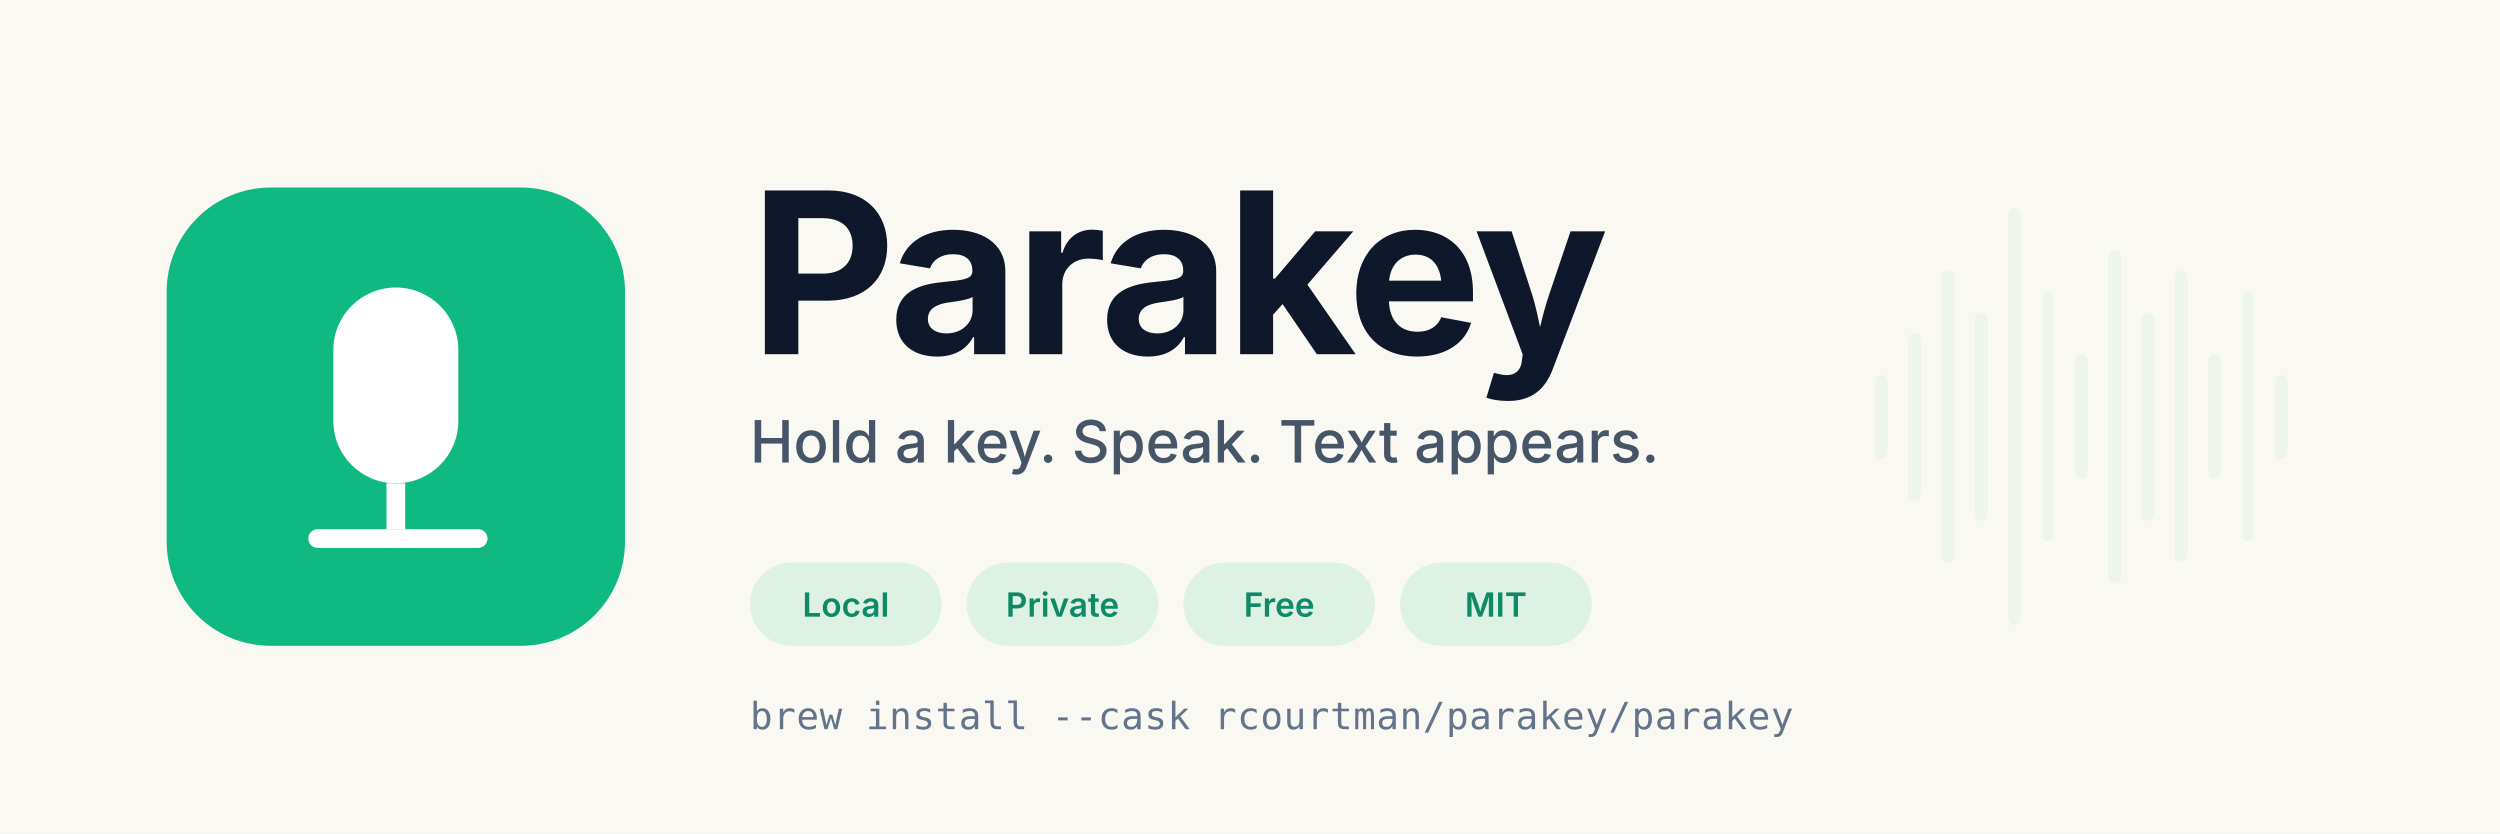
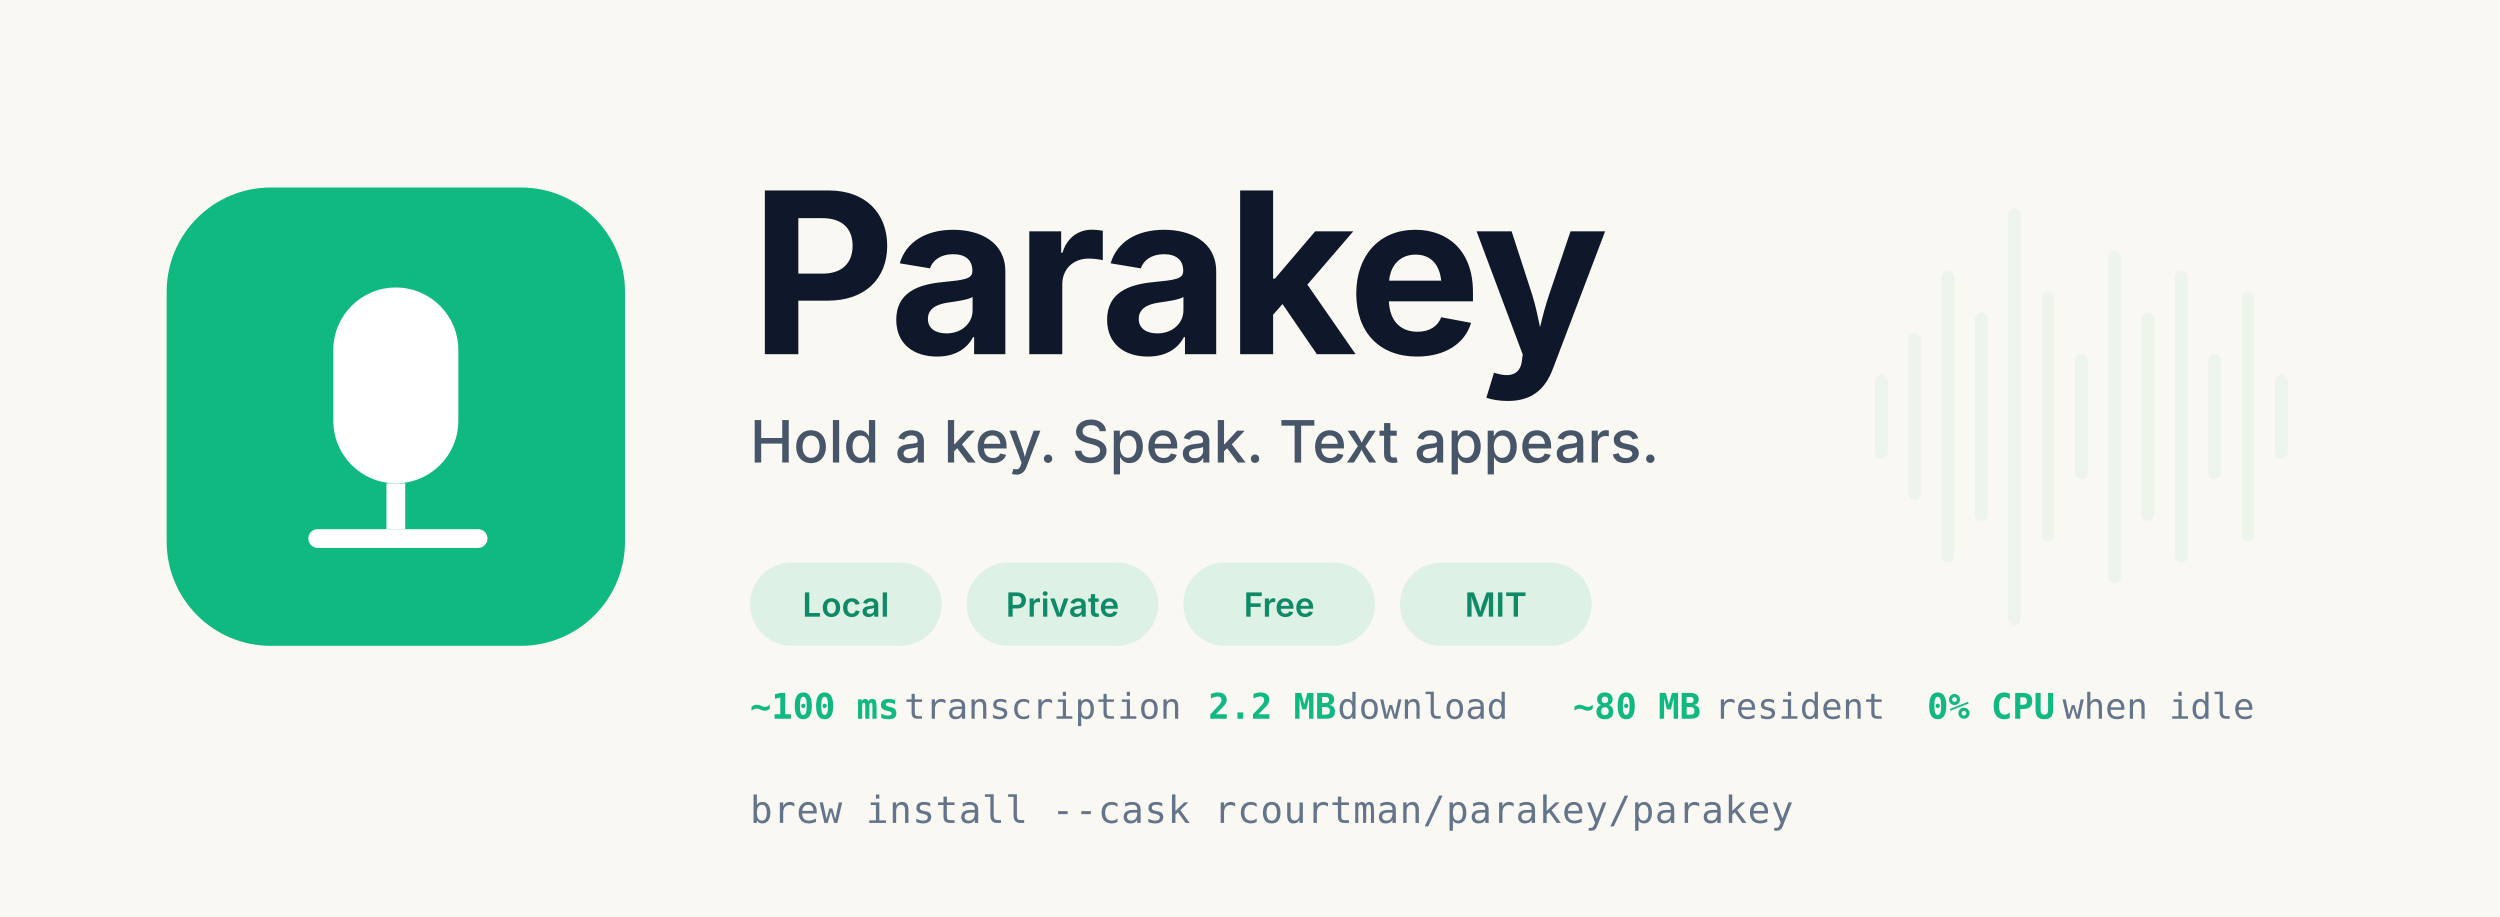
- <svg xmlns="http://www.w3.org/2000/svg" viewBox="0 0 1200 400" font-family="-apple-system, system-ui, 'Helvetica Neue', sans-serif">
-   <rect width="1200" height="400" fill="#FAF8F2" />
+ <svg xmlns="http://www.w3.org/2000/svg" viewBox="0 0 1200 440" font-family="-apple-system, system-ui, 'Helvetica Neue', sans-serif">
+   <rect width="1200" height="440" fill="#FAF8F2" />
  <g opacity="0.06" fill="#10B981">
    <rect x="900" y="180" width="6" height="40" rx="3" />
    <rect x="916" y="160" width="6" height="80" rx="3" />
    <rect x="932" y="130" width="6" height="140" rx="3" />
    <rect x="948" y="150" width="6" height="100" rx="3" />
    <rect x="964" y="100" width="6" height="200" rx="3" />
    <rect x="980" y="140" width="6" height="120" rx="3" />
    <rect x="996" y="170" width="6" height="60" rx="3" />
    <rect x="1012" y="120" width="6" height="160" rx="3" />
    <rect x="1028" y="150" width="6" height="100" rx="3" />
    <rect x="1044" y="130" width="6" height="140" rx="3" />
    <rect x="1060" y="170" width="6" height="60" rx="3" />
    <rect x="1076" y="140" width="6" height="120" rx="3" />
    <rect x="1092" y="180" width="6" height="40" rx="3" />
  </g>
  <g transform="translate(80, 90)">
    <rect width="220" height="220" rx="50" fill="#10B981" />
    <rect x="80" y="48" width="60" height="94" rx="30" fill="#FFFFFF" />
    <rect x="105.5" y="142" width="9" height="22" fill="#FFFFFF" />
    <rect x="68" y="164" width="86" height="9" rx="4.5" fill="#FFFFFF" />
  </g>
  <g transform="translate(360, 0)">
    <text x="0" y="170" font-size="108" font-weight="700" fill="#0F172A" letter-spacing="-2">Parakey</text>
    <text x="0" y="222" font-size="28" font-weight="500" fill="#475569">Hold a key. Speak. Text appears.</text>
    <g transform="translate(0, 270)" font-size="16" font-weight="600">
      <g>
        <rect width="92" height="40" rx="20" fill="#10B981" fill-opacity="0.12" />
        <text x="46" y="26" fill="#0E8A66" text-anchor="middle">Local</text>
      </g>
      <g transform="translate(104, 0)">
        <rect width="92" height="40" rx="20" fill="#10B981" fill-opacity="0.12" />
        <text x="46" y="26" fill="#0E8A66" text-anchor="middle">Private</text>
      </g>
      <g transform="translate(208, 0)">
        <rect width="92" height="40" rx="20" fill="#10B981" fill-opacity="0.12" />
        <text x="46" y="26" fill="#0E8A66" text-anchor="middle">Free</text>
      </g>
      <g transform="translate(312, 0)">
        <rect width="92" height="40" rx="20" fill="#10B981" fill-opacity="0.12" />
        <text x="46" y="26" fill="#0E8A66" text-anchor="middle">MIT</text>
      </g>
    </g>
-     <g transform="translate(0, 350)">
+     <g transform="translate(0, 345)" font-family="ui-monospace, 'SF Mono', Menlo, monospace">
+       <text x="0" y="0" font-size="17" font-weight="700" fill="#10B981">~100 ms</text>
+       <text x="74" y="0" font-size="17" font-weight="400" fill="#64748B">transcription</text>
+       <text x="220" y="0" font-size="17" font-weight="700" fill="#10B981">2.2 MB</text>
+       <text x="282" y="0" font-size="17" font-weight="400" fill="#64748B">download</text>
+       <text x="395" y="0" font-size="17" font-weight="700" fill="#10B981">~80 MB</text>
+       <text x="463" y="0" font-size="17" font-weight="400" fill="#64748B">resident</text>
+       <text x="565" y="0" font-size="17" font-weight="700" fill="#10B981">0% CPU</text>
+       <text x="630" y="0" font-size="17" font-weight="400" fill="#64748B">when idle</text>
+     </g>
+     <g transform="translate(0, 395)">
      <text x="0" y="0" font-size="18" font-family="ui-monospace, 'SF Mono', Menlo, monospace" fill="#64748B" letter-spacing="0.3">brew install --cask rcourtman/parakey/parakey</text>
    </g>
  </g>
</svg>
